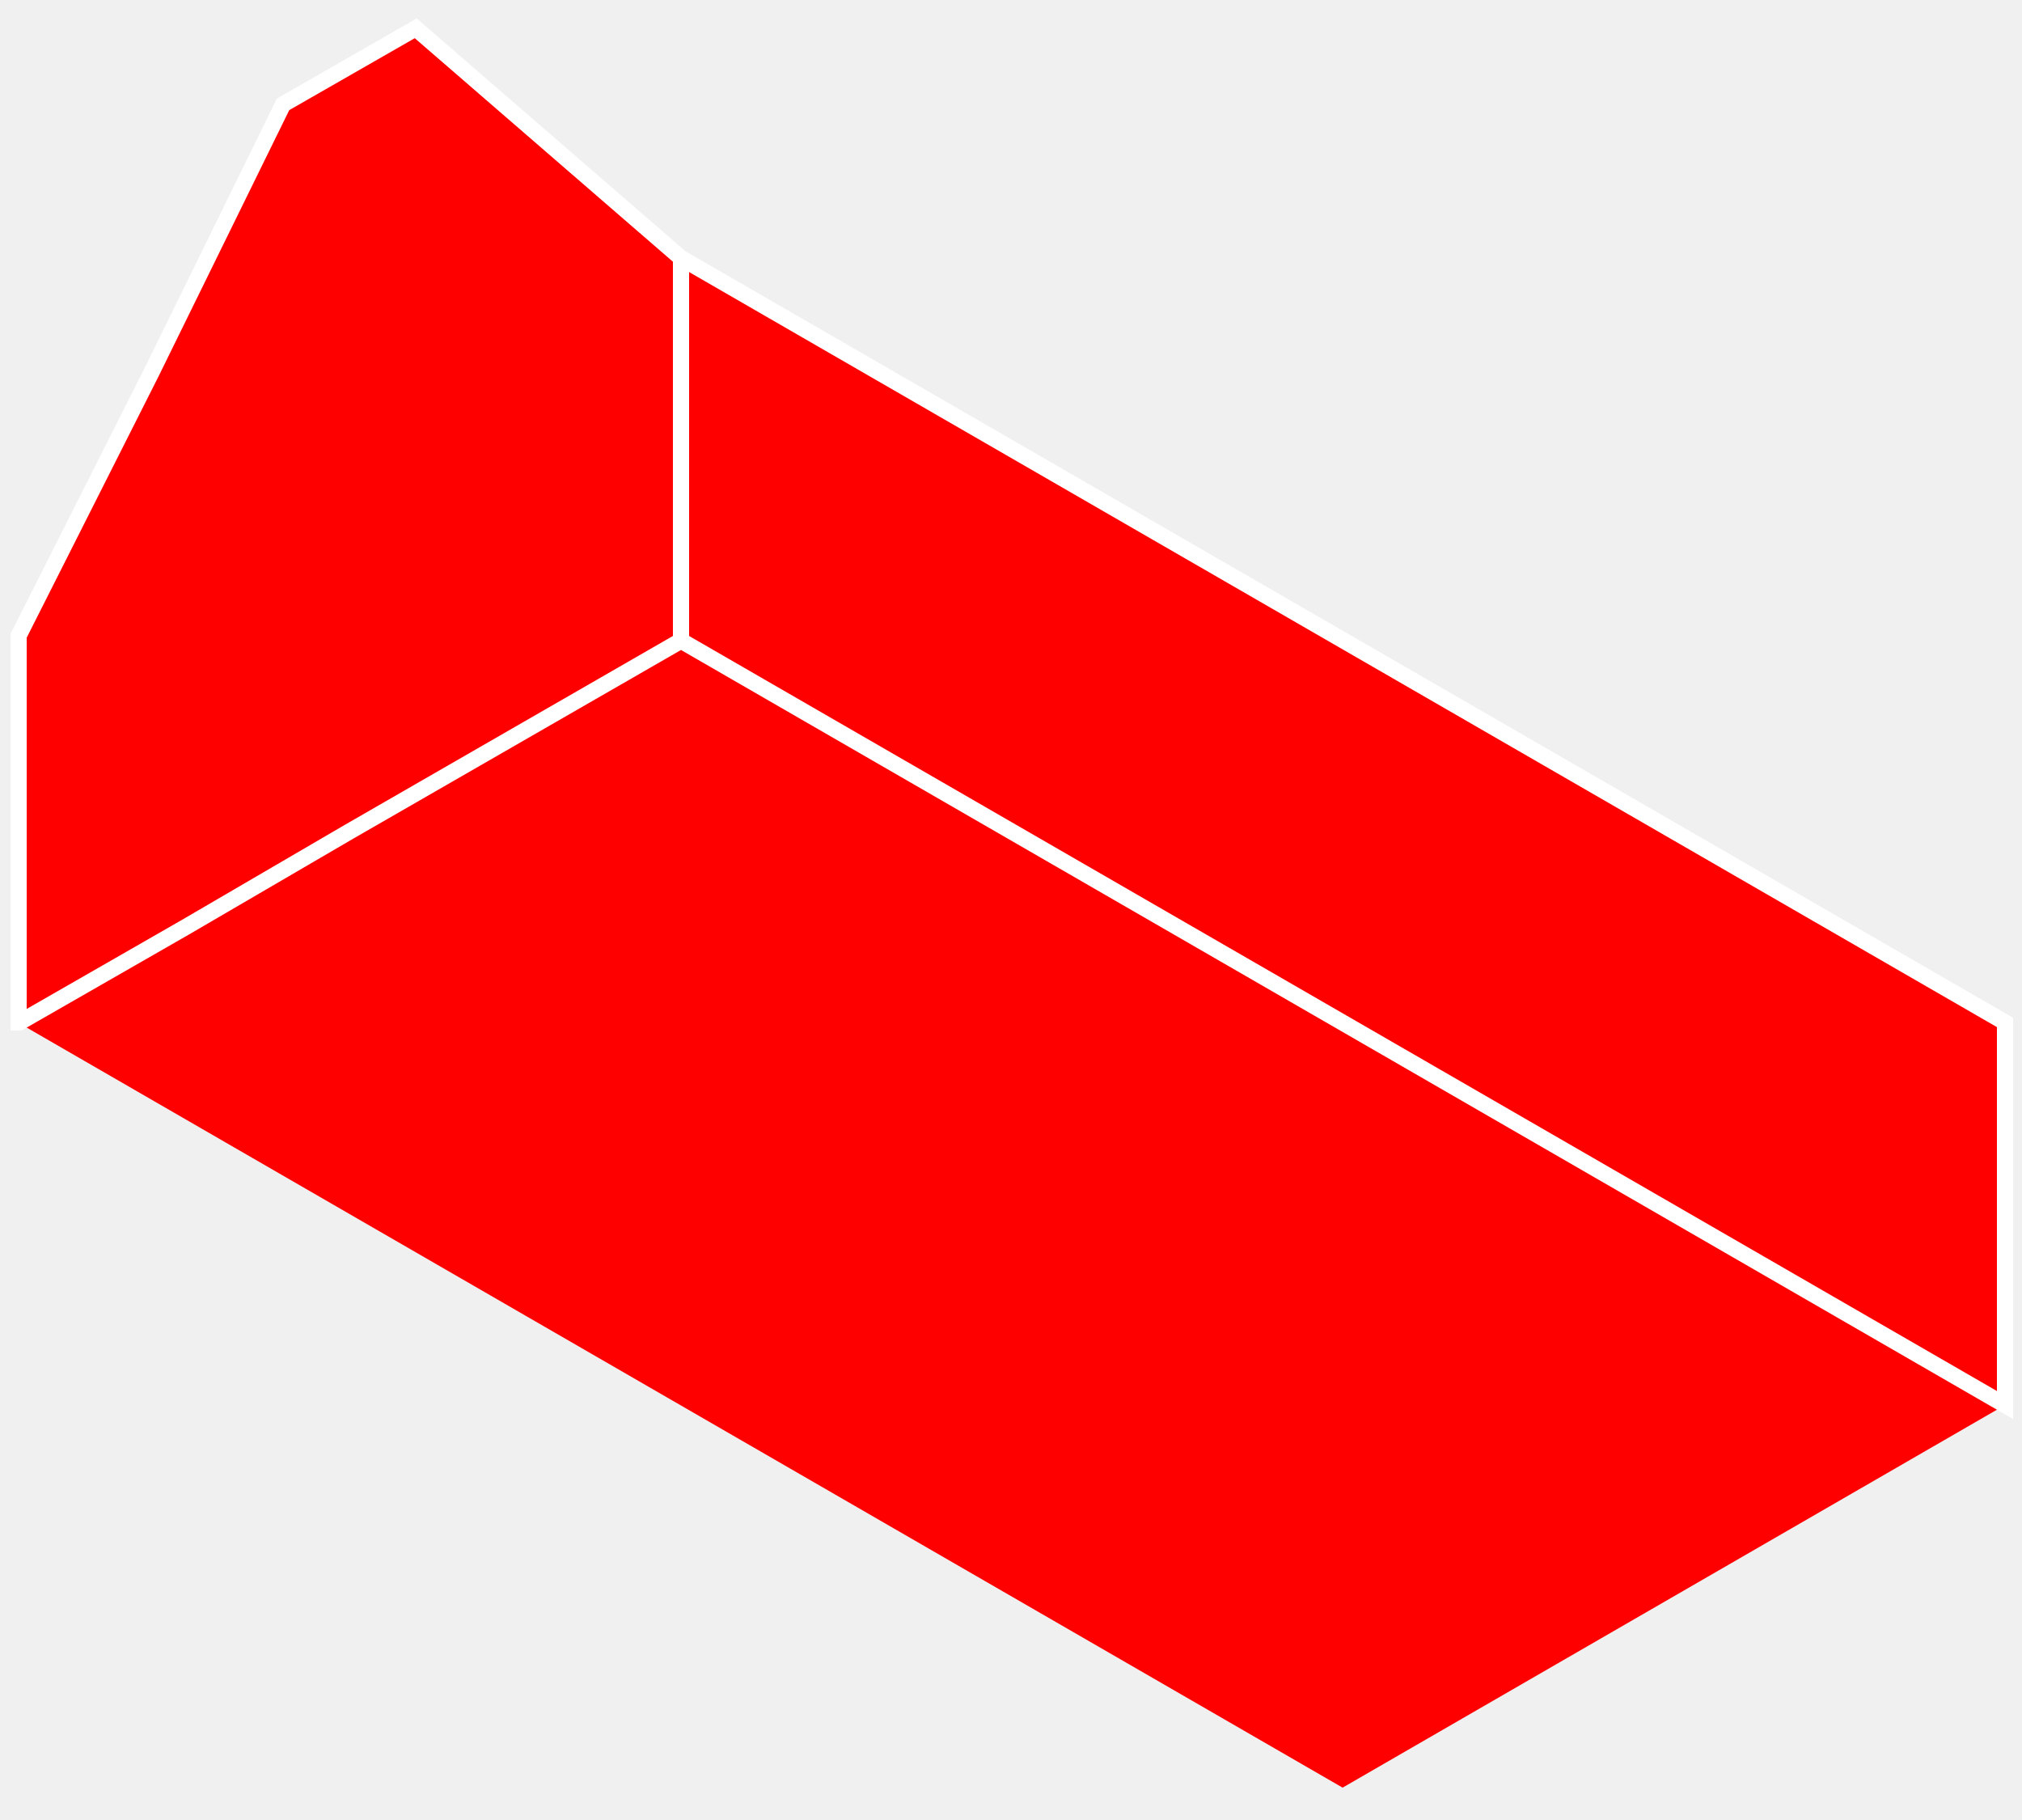
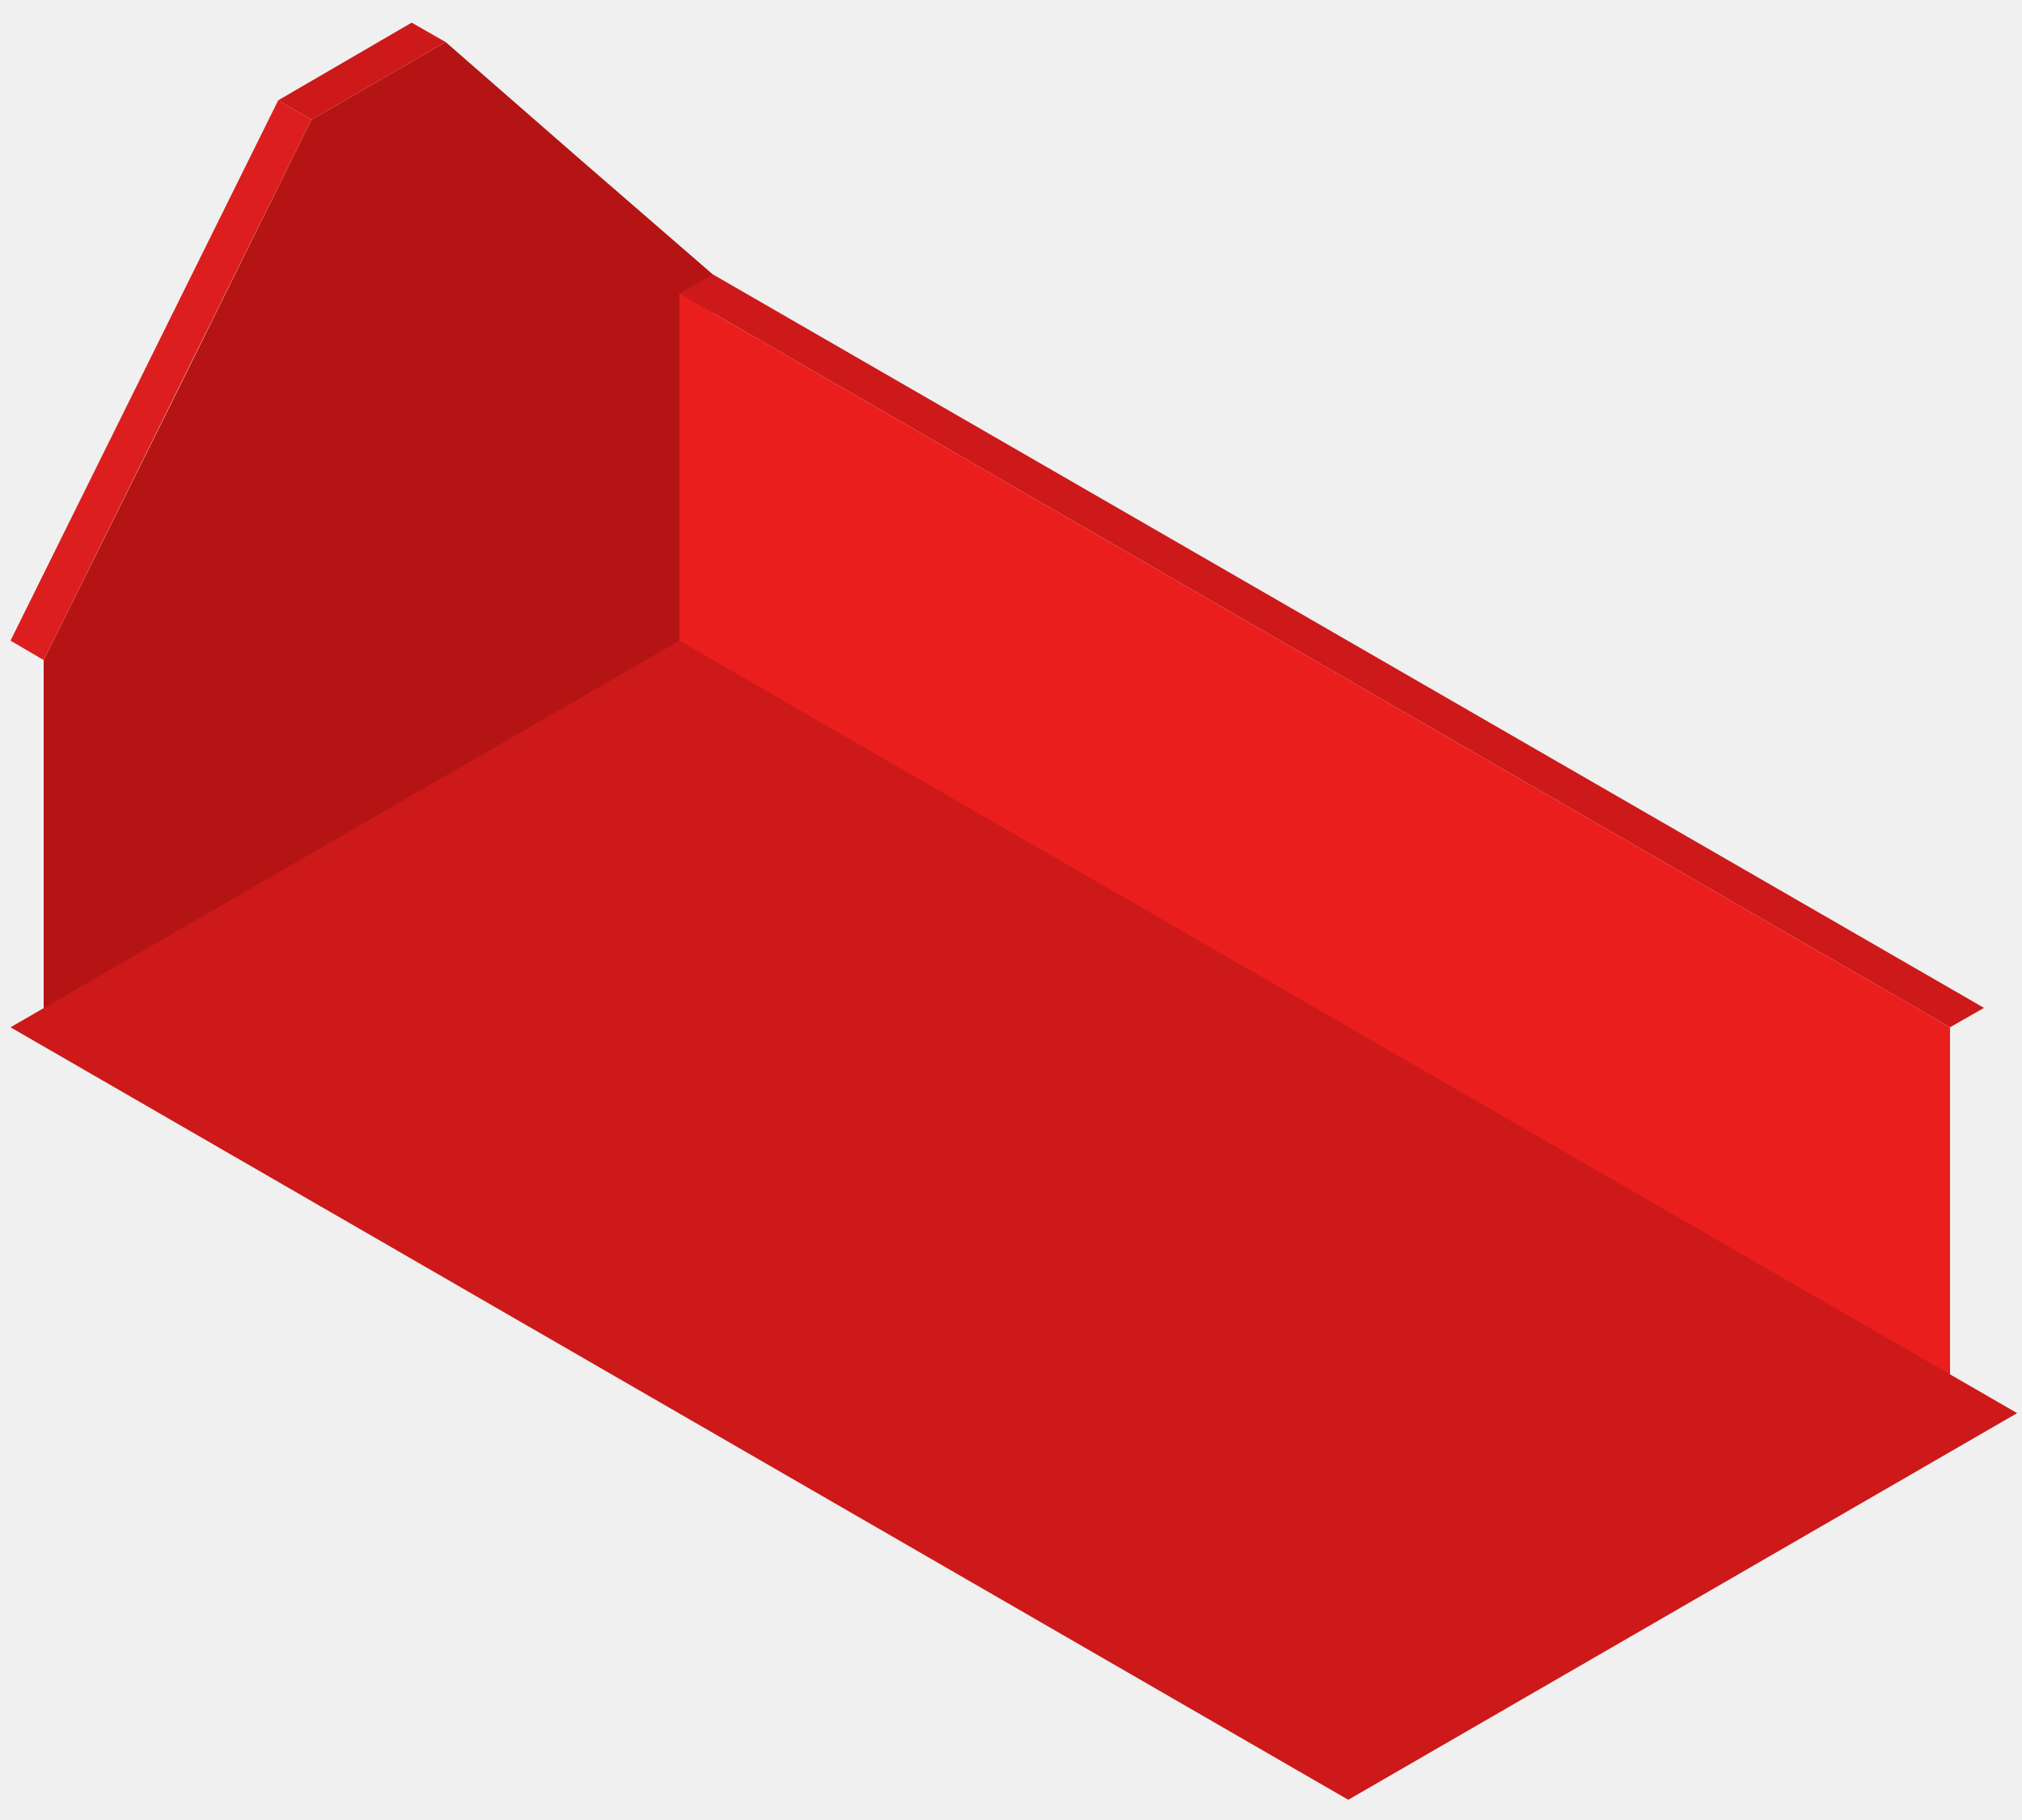
- <svg xmlns="http://www.w3.org/2000/svg" version="1.1" id="Layer_1" x="0px" y="0px" viewBox="-174 188 250 225" style="enable-background:new -174 188 250 225;" xml:space="preserve">
+ <svg xmlns="http://www.w3.org/2000/svg" version="1.1" id="Layer_1" x="0px" y="0px" viewBox="0 0 250 225" style="enable-background:new 0 0 250 225;" xml:space="preserve">
  <style type="text/css">
- 	.st0{fill:#FF0000;}
- 	.st1{fill:#FF0000;stroke:#FFFFFF;stroke-width:2;stroke-miterlimit:10;}
- 	.st2{fill:none;stroke:#FFFFFF;stroke-width:2;stroke-miterlimit:10;}
- 	.st3{display:none;}
- 	.st4{display:inline;fill:#FFFFFF;}
- 	.st5{display:inline;fill:#FF0000;stroke:#FFFFFF;stroke-width:2;stroke-miterlimit:10;}
- 	.st6{display:inline;fill:none;stroke:#FFFFFF;stroke-width:2;stroke-miterlimit:10;}
+ 	.st0{fill:#B41414;}
+ 	.st1{fill:#CD1919;}
+ 	.st2{fill:#EB1E1E;}
+ 	.st3{fill:#DC1E1E;}
</style>
-   <g>
-     <g>
-       <polygon class="st0" points="-171.8,314.4 -89.8,267.2 73.9,361.7 -8,409   " />
+   <g id="Back">
+     <polygon class="st0" points="88.1,81.6 67.5,93.6 46.8,105.5 26.1,117.4 5.4,129.4 5.4,105.5 5.4,81.6 22,48.2 38.5,14.8 46.8,10    55.1,5.2 71.6,19.6 88.1,33.9 88.1,57.8  " />
+     <polygon class="st1" points="245.3,124.6 88.1,33.9 84,36.3 241.1,127  " />
+     <polygon class="st2" points="241.1,174.7 84,84 84,36.3 241.1,127  " />
+     <polygon class="st3" points="38.5,14.8 34.4,12.4 1.3,79.2 5.4,81.6  " />
+     <polygon class="st1" points="38.5,14.8 34.4,12.4 50.9,2.8 55.1,5.2  " />
+     <g id="Bottom">
+       <polygon class="st1" points="166.7,222.5 1.3,127 84,79.2 249.4,174.7   " />
    </g>
-     <polygon class="st1" points="73.9,314.4 -89.8,219.9 -106.2,205.7 -122.6,191.5 -130.8,196.2 -139,200.9 -155.3,234.1    -171.7,266.6 -171.7,290.8 -171.7,314.4 -171.6,314.4 -151.2,302.7 -130.8,290.8 -110.3,279 -89.8,267.2 73.9,361.7 73.9,361.7     " />
-     <line class="st2" x1="-89.8" y1="219.9" x2="-89.8" y2="267.2" />
-   </g>
-   <g class="st3">
-     <path class="st4" d="M24.8,295.5l4.1-2.3l-152.2-87.9c-0.3-0.2-0.6-0.3-0.9-0.3c-0.3-0.1-0.7-0.1-1-0.1c-0.4,0-0.8,0.1-1.2,0.3   c-0.4,0.1-0.8,0.3-1.2,0.6c-0.4,0.2-0.8,0.5-1.2,0.9c-0.4,0.3-0.8,0.7-1.2,1.1c-0.4,0.4-0.7,0.8-1,1.3c-0.3,0.4-0.6,0.9-0.9,1.4   s-0.5,1-0.8,1.5c-0.2,0.5-0.4,1-0.6,1.5s-0.3,1-0.4,1.5c-0.1,0.5-0.1,1-0.1,1.5s0,0.9,0.1,1.4c0.1,0.4,0.2,0.8,0.4,1.1   s0.3,0.6,0.6,0.9c0.2,0.2,0.5,0.5,0.8,0.6l150.8,87.1L24.8,295.5z" />
-   </g>
-   <g class="st3">
-     <polygon class="st5" points="73.9,361.7 73.9,338 73.9,314.3 57.5,300.2 41.2,286 33,290.7 24.8,295.5 8.4,328.6 -8,361.7    -171.5,267.2 -171.8,267.6 -171.8,314.4 -8,409  " />
-     <path class="st4" d="M42.2,303.8c0,3.9-2.7,8.7-6.1,10.6c-3.4,2-6.1,0.4-6.1-3.5s2.7-8.7,6.1-10.6   C39.5,298.3,42.2,299.9,42.2,303.8" />
-     <line class="st6" x1="-8" y1="361.7" x2="-8" y2="409" />
  </g>
</svg>
